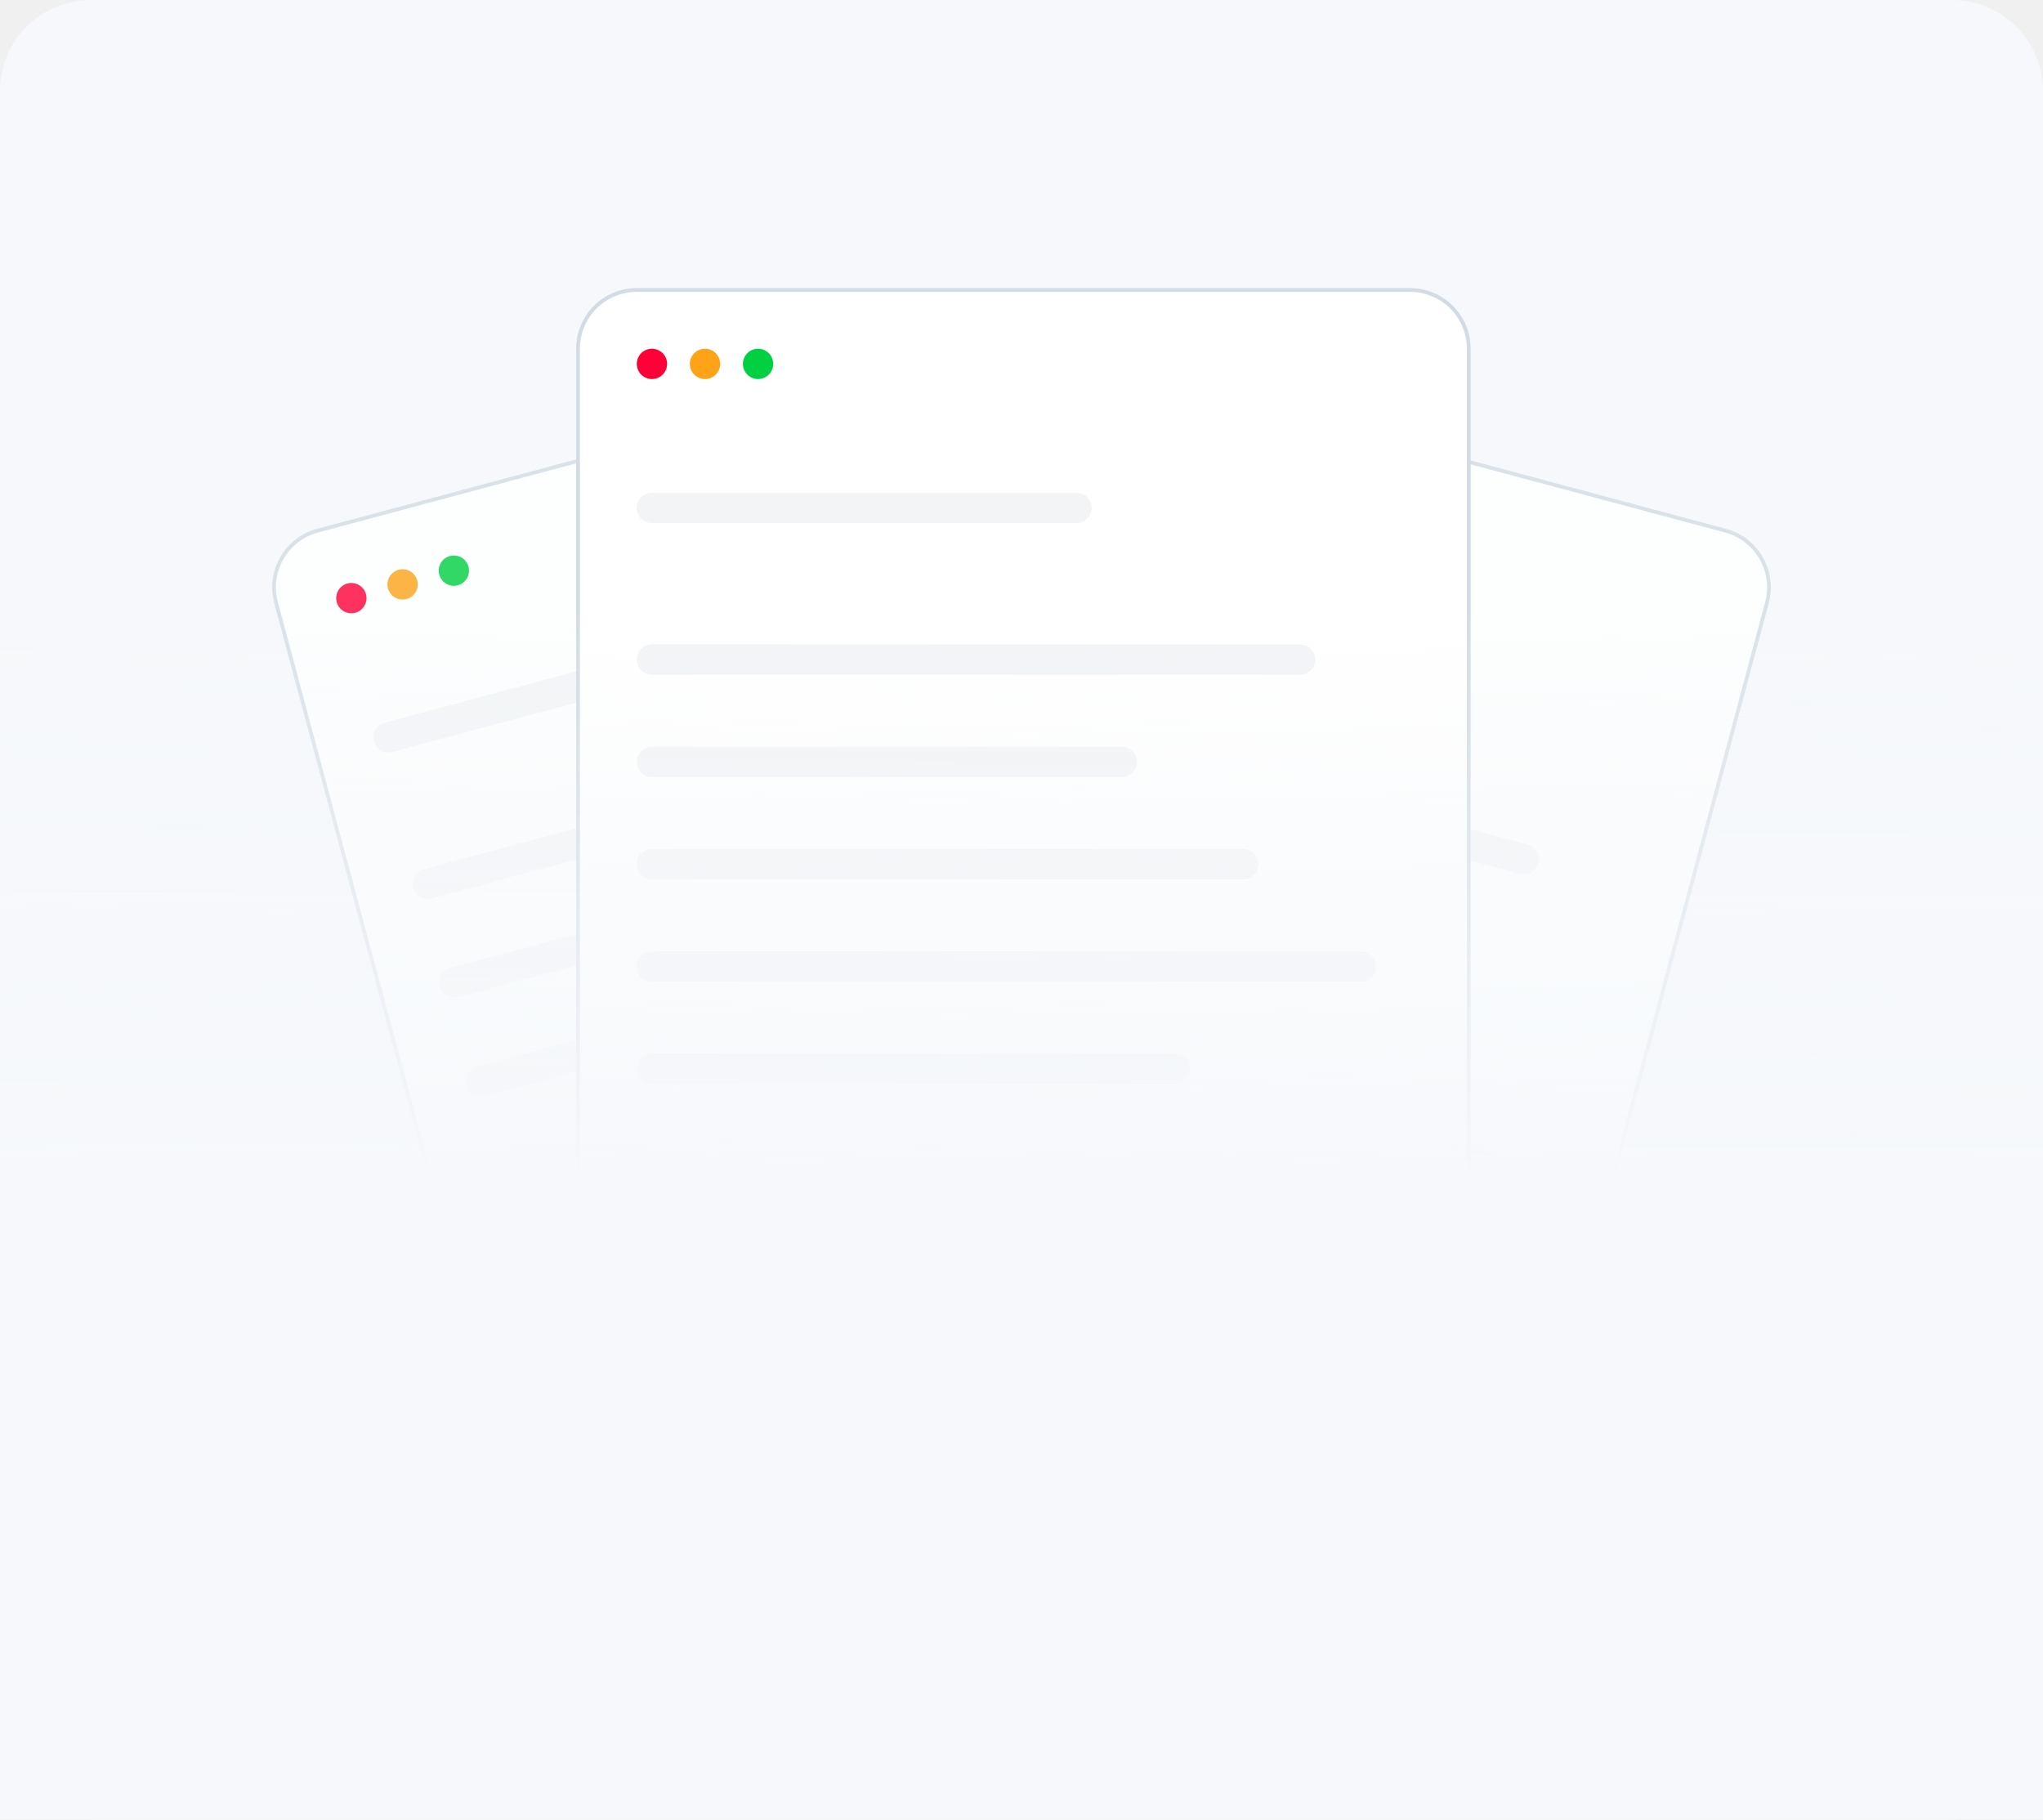
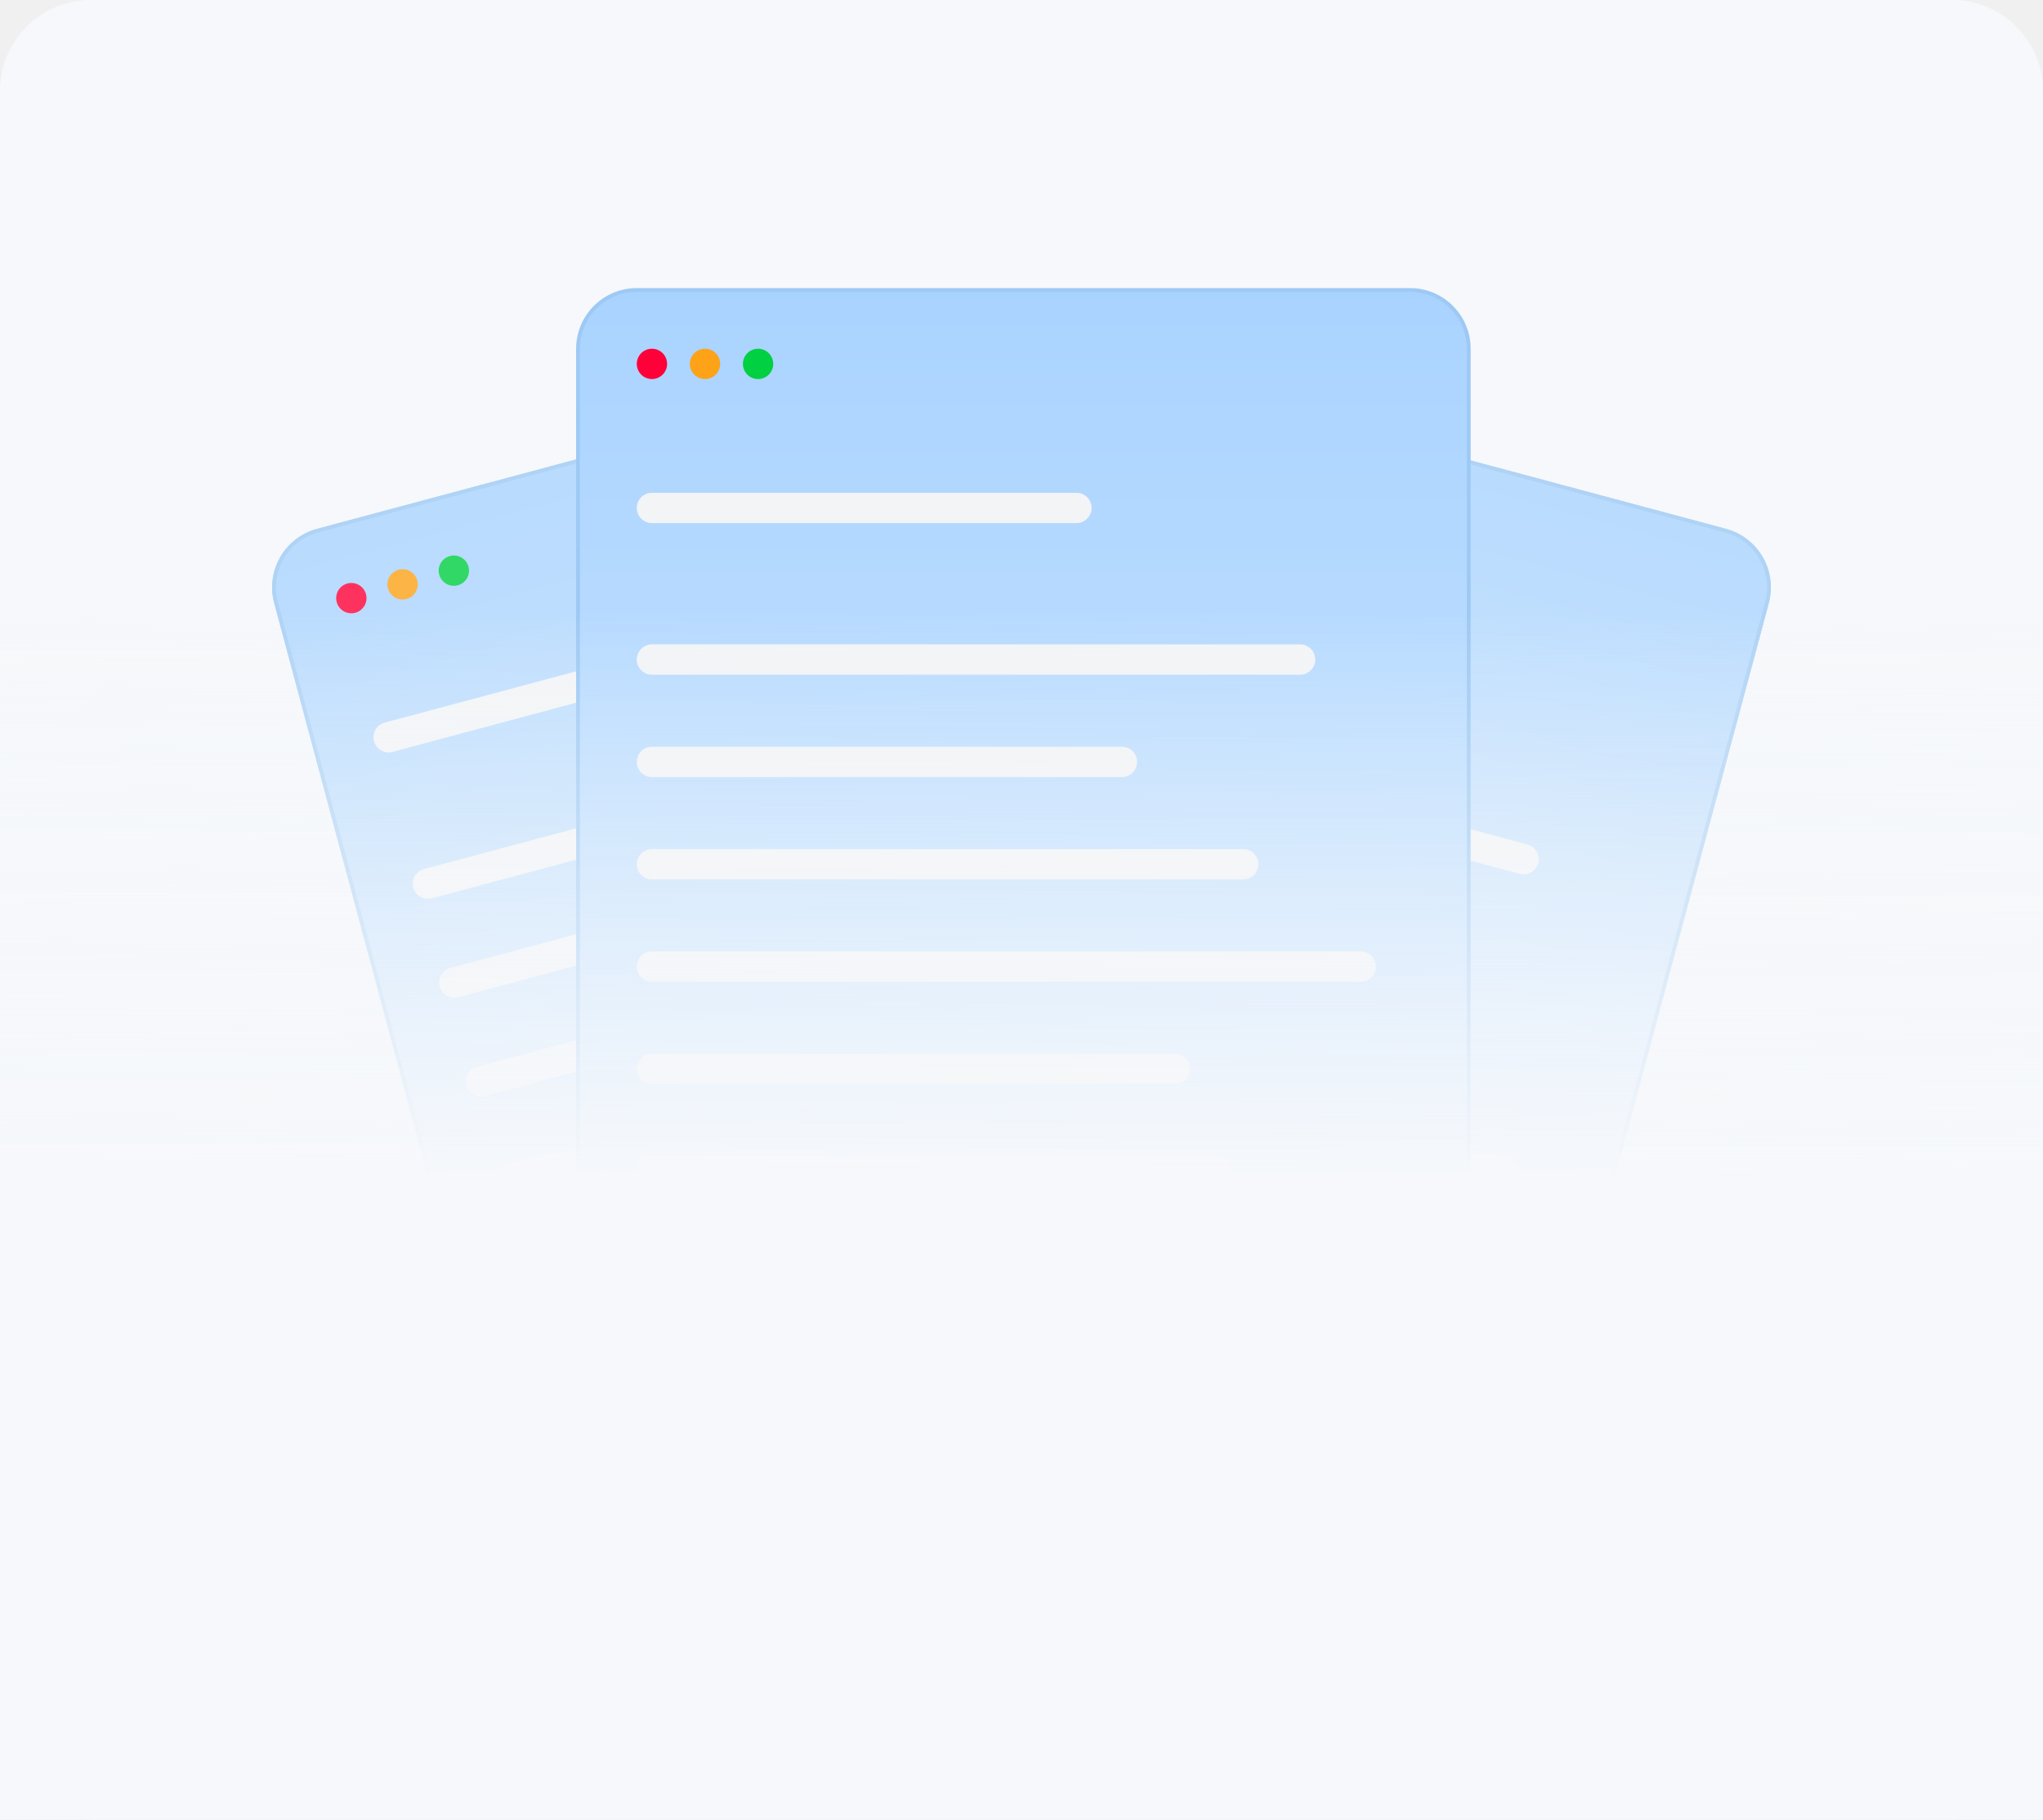
<svg xmlns="http://www.w3.org/2000/svg" width="539" height="480" viewBox="0 0 539 480" fill="none">
  <rect width="539" height="480" rx="24" fill="#F6F8FB" />
  <g opacity="0.8">
-     <g clip-path="url(#clip0_848_4944)">
-       <rect x="242.844" y="82.568" width="236" height="300" rx="16" transform="rotate(15 242.844 82.5684)" fill="white" />
+     <g clip-path="url(#clip0_1_122)">
+       <rect x="242.844" y="82.57" width="236" height="300" rx="16" transform="rotate(15 242.844 82.5703)" fill="url(#paint0_linear_1_122)" />
      <rect x="254.156" y="102.164" width="8" height="8" rx="4" transform="rotate(15 254.156 102.164)" fill="#FF0038" />
-       <rect x="267.68" y="105.787" width="8" height="8" rx="4" transform="rotate(15 267.68 105.787)" fill="#FEA218" />
-       <rect x="281.203" y="109.411" width="8" height="8" rx="4" transform="rotate(15 281.203 109.411)" fill="#00D041" />
-       <rect x="244.32" y="138.869" width="120" height="8" rx="4" transform="rotate(15 244.32 138.869)" fill="#F2F4F6" />
-       <rect x="233.969" y="177.506" width="179" height="8" rx="4" transform="rotate(15 233.969 177.506)" fill="#F2F4F6" />
+       <rect x="267.679" y="105.788" width="8" height="8" rx="4" transform="rotate(15 267.679 105.788)" fill="#FEA218" />
+       <rect x="281.202" y="109.411" width="8" height="8" rx="4" transform="rotate(15 281.202 109.411)" fill="#00D041" />
+       <rect x="244.32" y="138.871" width="120" height="8" rx="4" transform="rotate(15 244.32 138.871)" fill="#F2F4F6" />
+       <rect x="233.969" y="177.508" width="179" height="8" rx="4" transform="rotate(15 233.969 177.508)" fill="#F2F4F6" />
      <rect x="226.984" y="203.586" width="132" height="8" rx="4" transform="rotate(15 226.984 203.586)" fill="#F2F4F6" />
-       <rect x="199.031" y="307.906" width="157" height="8" rx="4" transform="rotate(15 199.031 307.906)" fill="#F2F4F6" />
-       <rect x="219.992" y="229.666" width="164" height="8" rx="4" transform="rotate(15 219.992 229.666)" fill="#F2F4F6" />
-       <rect x="206.016" y="281.826" width="146" height="8" rx="4" transform="rotate(15 206.016 281.826)" fill="#F2F4F6" />
-       <rect x="213.008" y="255.746" width="195" height="8" rx="4" transform="rotate(15 213.008 255.746)" fill="#F2F4F6" />
+       <rect x="199.031" y="307.91" width="157" height="8" rx="4" transform="rotate(15 199.031 307.91)" fill="#F2F4F6" />
+       <rect x="219.992" y="229.668" width="164" height="8" rx="4" transform="rotate(15 219.992 229.668)" fill="#F2F4F6" />
+       <rect x="206.016" y="281.828" width="146" height="8" rx="4" transform="rotate(15 206.016 281.828)" fill="#F2F4F6" />
+       <rect x="213.008" y="255.75" width="195" height="8" rx="4" transform="rotate(15 213.008 255.75)" fill="#F2F4F6" />
    </g>
-     <rect x="243.197" y="83.181" width="235" height="299" rx="15.5" transform="rotate(15 243.197 83.1807)" stroke="#D3DCE4" />
+     <rect x="243.197" y="83.183" width="235" height="299" rx="15.5" transform="rotate(15 243.197 83.1827)" stroke="#9DC9F4" />
  </g>
  <g opacity="0.8">
-     <g clip-path="url(#clip1_848_4944)">
-       <rect x="68.203" y="143.652" width="236" height="300" rx="16" transform="rotate(-15 68.2031 143.652)" fill="white" />
-       <rect x="87.797" y="154.967" width="8" height="8" rx="4" transform="rotate(-15 87.7969 154.967)" fill="#FF0038" />
-       <rect x="101.32" y="151.344" width="8" height="8" rx="4" transform="rotate(-15 101.32 151.344)" fill="#FEA218" />
-       <rect x="114.844" y="147.72" width="8" height="8" rx="4" transform="rotate(-15 114.844 147.72)" fill="#00D041" />
+     <g clip-path="url(#clip1_1_122)">
+       <rect x="68.203" y="143.652" width="236" height="300" rx="16" transform="rotate(-15 68.2031 143.652)" fill="url(#paint1_linear_1_122)" />
+       <rect x="87.797" y="154.965" width="8" height="8" rx="4" transform="rotate(-15 87.7969 154.965)" fill="#FF0038" />
+       <rect x="101.32" y="151.341" width="8" height="8" rx="4" transform="rotate(-15 101.32 151.341)" fill="#FEA218" />
+       <rect x="114.843" y="147.718" width="8" height="8" rx="4" transform="rotate(-15 114.843 147.718)" fill="#00D041" />
      <rect x="97.633" y="191.672" width="120" height="8" rx="4" transform="rotate(-15 97.6328 191.672)" fill="#F2F4F6" />
      <rect x="107.984" y="230.309" width="179" height="8" rx="4" transform="rotate(-15 107.984 230.309)" fill="#F2F4F6" />
-       <rect x="114.977" y="256.389" width="132" height="8" rx="4" transform="rotate(-15 114.977 256.389)" fill="#F2F4F6" />
-       <rect x="142.93" y="360.709" width="157" height="8" rx="4" transform="rotate(-15 142.93 360.709)" fill="#F2F4F6" />
+       <rect x="114.977" y="256.387" width="132" height="8" rx="4" transform="rotate(-15 114.977 256.387)" fill="#F2F4F6" />
+       <rect x="142.93" y="360.711" width="157" height="8" rx="4" transform="rotate(-15 142.93 360.711)" fill="#F2F4F6" />
      <rect x="121.961" y="282.469" width="164" height="8" rx="4" transform="rotate(-15 121.961 282.469)" fill="#F2F4F6" />
      <rect x="135.938" y="334.629" width="146" height="8" rx="4" transform="rotate(-15 135.938 334.629)" fill="#F2F4F6" />
-       <rect x="128.953" y="308.549" width="195" height="8" rx="4" transform="rotate(-15 128.953 308.549)" fill="#F2F4F6" />
+       <rect x="128.953" y="308.551" width="195" height="8" rx="4" transform="rotate(-15 128.953 308.551)" fill="#F2F4F6" />
    </g>
-     <rect x="68.816" y="144.006" width="235" height="299" rx="15.5" transform="rotate(-15 68.8155 144.006)" stroke="#D3DCE4" />
+     <rect x="68.816" y="144.006" width="235" height="299" rx="15.5" transform="rotate(-15 68.8155 144.006)" stroke="#9DC9F4" />
  </g>
-   <rect x="152.5" y="76.5" width="235" height="299" rx="15.5" fill="white" />
-   <rect x="152.5" y="76.5" width="235" height="299" rx="15.5" stroke="#D3DCE4" />
+   <rect x="152.5" y="76.5" width="235" height="299" rx="15.5" fill="url(#paint2_linear_1_122)" />
+   <rect x="152.5" y="76.5" width="235" height="299" rx="15.5" stroke="#9DC9F4" />
  <rect x="168" y="92" width="8" height="8" rx="4" fill="#FF0038" />
  <rect x="182" y="92" width="8" height="8" rx="4" fill="#FEA218" />
  <rect x="196" y="92" width="8" height="8" rx="4" fill="#00D041" />
  <rect x="168" y="130" width="120" height="8" rx="4" fill="#F2F4F6" />
  <rect x="168" y="170" width="179" height="8" rx="4" fill="#F2F4F6" />
  <rect x="168" y="197" width="132" height="8" rx="4" fill="#F2F4F6" />
  <rect x="168" y="305" width="157" height="8" rx="4" fill="#F2F4F6" />
  <rect x="168" y="224" width="164" height="8" rx="4" fill="#F2F4F6" />
  <rect x="168" y="278" width="146" height="8" rx="4" fill="#F2F4F6" />
  <rect x="168" y="251" width="195" height="8" rx="4" fill="#F2F4F6" />
-   <rect y="161" width="539" height="319" fill="url(#paint0_linear_848_4944)" />
+   <rect y="161" width="539" height="319" fill="url(#paint3_linear_1_122)" />
  <defs>
-     <linearGradient id="paint0_linear_848_4944" x1="270" y1="161" x2="269.5" y2="480" gradientUnits="userSpaceOnUse">
+     <linearGradient id="paint0_linear_1_122" x1="360.844" y1="82.57" x2="360.844" y2="382.57" gradientUnits="userSpaceOnUse">
+       <stop stop-color="#A9D3FF" />
+       <stop offset="1" stop-color="#ECF5FF" />
+     </linearGradient>
+     <linearGradient id="paint1_linear_1_122" x1="186.203" y1="143.652" x2="186.203" y2="443.652" gradientUnits="userSpaceOnUse">
+       <stop stop-color="#A9D3FF" />
+       <stop offset="1" stop-color="#D9ECFF" />
+     </linearGradient>
+     <linearGradient id="paint2_linear_1_122" x1="270" y1="76" x2="270" y2="376" gradientUnits="userSpaceOnUse">
+       <stop stop-color="#A9D3FF" />
+       <stop offset="1" stop-color="#D7EBFF" />
+     </linearGradient>
+     <linearGradient id="paint3_linear_1_122" x1="270" y1="161" x2="269.5" y2="480" gradientUnits="userSpaceOnUse">
      <stop stop-color="#F6F8FB" stop-opacity="0" />
      <stop offset="0.469" stop-color="#F6F8FB" />
    </linearGradient>
-     <clipPath id="clip0_848_4944">
-       <rect x="242.844" y="82.568" width="236" height="300" rx="16" transform="rotate(15 242.844 82.5684)" fill="white" />
+     <clipPath id="clip0_1_122">
+       <rect x="242.844" y="82.57" width="236" height="300" rx="16" transform="rotate(15 242.844 82.5703)" fill="white" />
    </clipPath>
-     <clipPath id="clip1_848_4944">
+     <clipPath id="clip1_1_122">
      <rect x="68.203" y="143.652" width="236" height="300" rx="16" transform="rotate(-15 68.2031 143.652)" fill="white" />
    </clipPath>
  </defs>
</svg>
